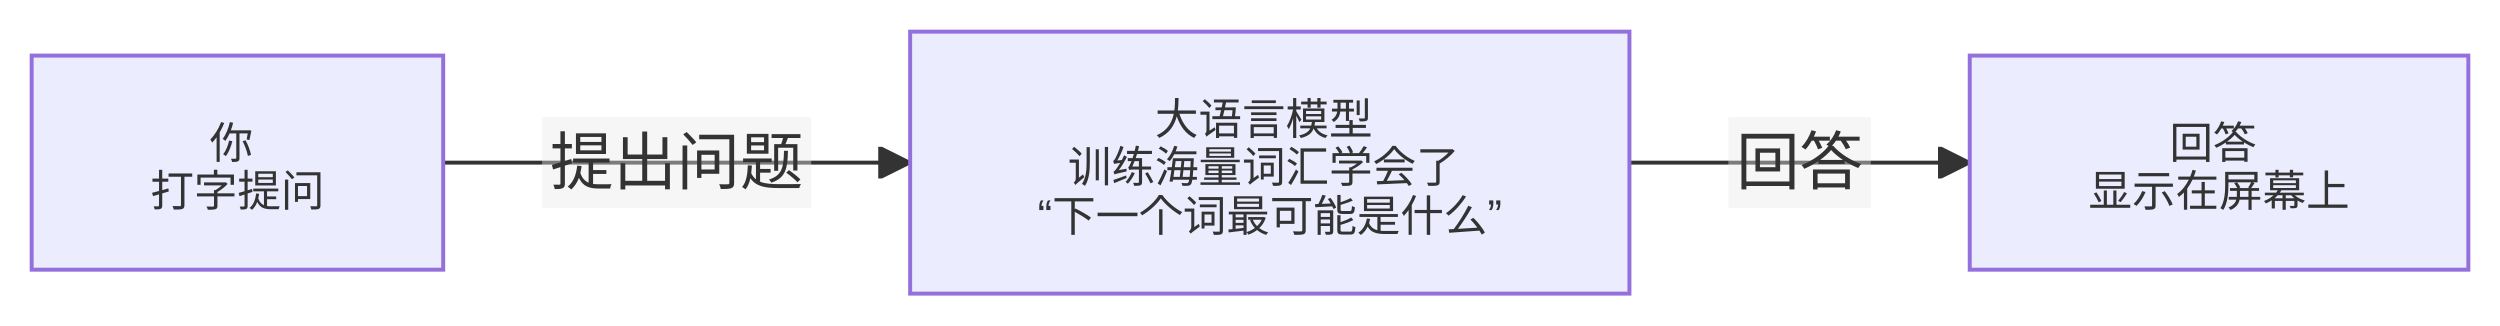
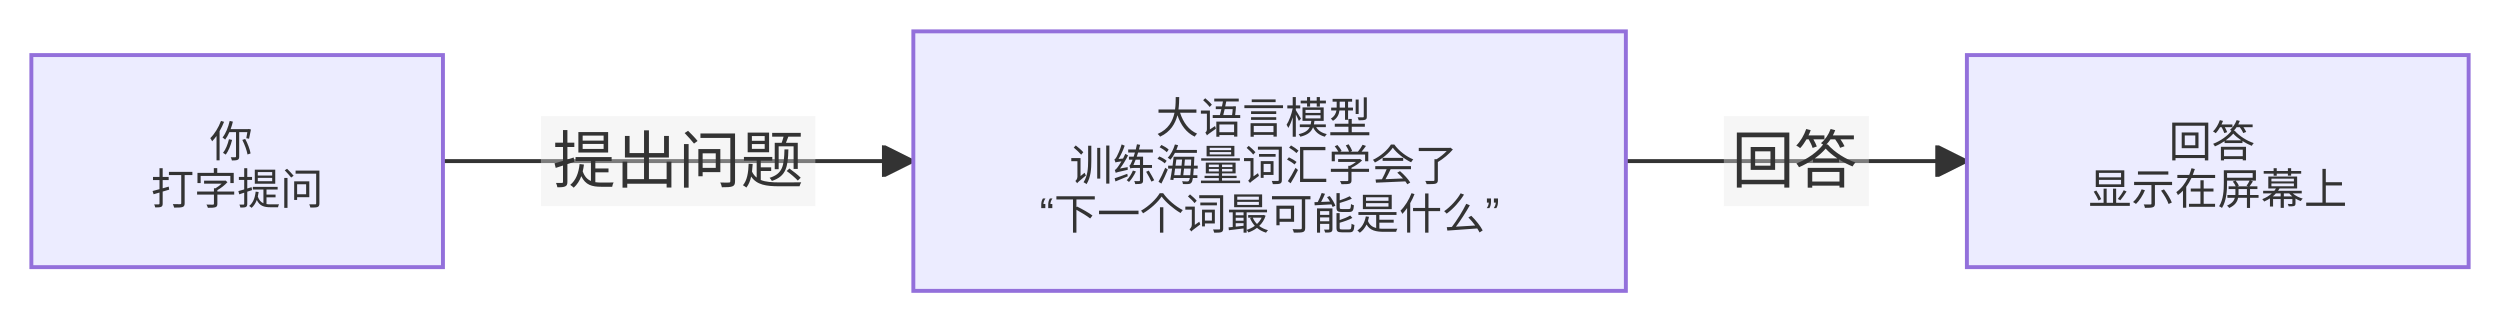
- <svg xmlns="http://www.w3.org/2000/svg" id="my-svg" width="100%" class="flowchart" style="max-width: 631.769px; background-color: white;" viewBox="0 0 631.769 82.2" role="graphics-document document" aria-roledescription="flowchart-v2">
+ <svg xmlns="http://www.w3.org/2000/svg" id="my-svg" width="100%" class="flowchart" style="max-width: 637.769px; background-color: white;" viewBox="0 0 637.769 82.2" role="graphics-document document" aria-roledescription="flowchart-v2">
  <style>#my-svg{font-family:"trebuchet ms",verdana,arial,sans-serif;font-size:16px;fill:#333;}@keyframes edge-animation-frame{from{stroke-dashoffset:0;}}@keyframes dash{to{stroke-dashoffset:0;}}#my-svg .edge-animation-slow{stroke-dasharray:9,5!important;stroke-dashoffset:900;animation:dash 50s linear infinite;stroke-linecap:round;}#my-svg .edge-animation-fast{stroke-dasharray:9,5!important;stroke-dashoffset:900;animation:dash 20s linear infinite;stroke-linecap:round;}#my-svg .error-icon{fill:#552222;}#my-svg .error-text{fill:#552222;stroke:#552222;}#my-svg .edge-thickness-normal{stroke-width:1px;}#my-svg .edge-thickness-thick{stroke-width:3.5px;}#my-svg .edge-pattern-solid{stroke-dasharray:0;}#my-svg .edge-thickness-invisible{stroke-width:0;fill:none;}#my-svg .edge-pattern-dashed{stroke-dasharray:3;}#my-svg .edge-pattern-dotted{stroke-dasharray:2;}#my-svg .marker{fill:#333333;stroke:#333333;}#my-svg .marker.cross{stroke:#333333;}#my-svg svg{font-family:"trebuchet ms",verdana,arial,sans-serif;font-size:16px;}#my-svg p{margin:0;}#my-svg .label{font-family:"trebuchet ms",verdana,arial,sans-serif;color:#333;}#my-svg .cluster-label text{fill:#333;}#my-svg .cluster-label span{color:#333;}#my-svg .cluster-label span p{background-color:transparent;}#my-svg .label text,#my-svg span{fill:#333;color:#333;}#my-svg .node rect,#my-svg .node circle,#my-svg .node ellipse,#my-svg .node polygon,#my-svg .node path{fill:#ECECFF;stroke:#9370DB;stroke-width:1px;}#my-svg .rough-node .label text,#my-svg .node .label text,#my-svg .image-shape .label,#my-svg .icon-shape .label{text-anchor:middle;}#my-svg .node .katex path{fill:#000;stroke:#000;stroke-width:1px;}#my-svg .rough-node .label,#my-svg .node .label,#my-svg .image-shape .label,#my-svg .icon-shape .label{text-align:center;}#my-svg .node.clickable{cursor:pointer;}#my-svg .root .anchor path{fill:#333333!important;stroke-width:0;stroke:#333333;}#my-svg .arrowheadPath{fill:#333333;}#my-svg .edgePath .path{stroke:#333333;stroke-width:1px;}#my-svg .flowchart-link{stroke:#333333;fill:none;}#my-svg .edgeLabel{background-color:rgba(232,232,232, 0.8);text-align:center;}#my-svg .edgeLabel p{background-color:rgba(232,232,232, 0.8);}#my-svg .edgeLabel rect{opacity:0.5;background-color:rgba(232,232,232, 0.8);fill:rgba(232,232,232, 0.8);}#my-svg .labelBkg{background-color:rgba(232, 232, 232, 0.5);}#my-svg .cluster rect{fill:#ffffde;stroke:#aaaa33;stroke-width:1px;}#my-svg .cluster text{fill:#333;}#my-svg .cluster span{color:#333;}#my-svg div.mermaidTooltip{position:absolute;text-align:center;max-width:200px;padding:2px;font-family:"trebuchet ms",verdana,arial,sans-serif;font-size:12px;background:hsl(80, 100%, 96.275%);border:1px solid #aaaa33;border-radius:2px;pointer-events:none;z-index:100;}#my-svg .flowchartTitleText{text-anchor:middle;font-size:18px;fill:#333;}#my-svg rect.text{fill:none;stroke-width:0;}#my-svg .icon-shape,#my-svg .image-shape{background-color:rgba(232,232,232, 0.8);text-align:center;}#my-svg .icon-shape p,#my-svg .image-shape p{background-color:rgba(232,232,232, 0.8);padding:2px;}#my-svg .icon-shape .label rect,#my-svg .image-shape .label rect{opacity:0.5;background-color:rgba(232,232,232, 0.8);fill:rgba(232,232,232, 0.8);}#my-svg .label-icon{display:inline-block;height:1em;overflow:visible;vertical-align:-0.125em;}#my-svg .node .label-icon path{fill:currentColor;stroke:revert;stroke-width:revert;}#my-svg .node .neo-node{stroke:#9370DB;}#my-svg [data-look="neo"].node rect,#my-svg [data-look="neo"].cluster rect,#my-svg [data-look="neo"].node polygon{stroke:#9370DB;filter:drop-shadow(1px 2px 2px rgba(185, 185, 185, 1));}#my-svg [data-look="neo"].node path{stroke:#9370DB;stroke-width:1px;}#my-svg [data-look="neo"].node .outer-path{filter:drop-shadow(1px 2px 2px rgba(185, 185, 185, 1));}#my-svg [data-look="neo"].node .neo-line path{stroke:#9370DB;filter:none;}#my-svg [data-look="neo"].node circle{stroke:#9370DB;filter:drop-shadow(1px 2px 2px rgba(185, 185, 185, 1));}#my-svg [data-look="neo"].node circle .state-start{fill:#000000;}#my-svg [data-look="neo"].icon-shape .icon{fill:#9370DB;filter:drop-shadow(1px 2px 2px rgba(185, 185, 185, 1));}#my-svg [data-look="neo"].icon-shape .icon-neo path{stroke:#9370DB;filter:drop-shadow(1px 2px 2px rgba(185, 185, 185, 1));}#my-svg :root{--mermaid-font-family:"trebuchet ms",verdana,arial,sans-serif;}#my-svg .small rect{font-size:11px!important;}#my-svg .small polygon{font-size:11px!important;}#my-svg .small ellipse{font-size:11px!important;}#my-svg .small circle{font-size:11px!important;}#my-svg .small path{font-size:11px!important;}</style>
  <g>
    <marker id="my-svg_flowchart-v2-pointEnd" class="marker flowchart-v2" viewBox="0 0 10 10" refX="5" refY="5" markerUnits="userSpaceOnUse" markerWidth="8" markerHeight="8" orient="auto">
      <path d="M 0 0 L 10 5 L 0 10 z" class="arrowMarkerPath" style="stroke-width: 1; stroke-dasharray: 1, 0;" />
    </marker>
    <marker id="my-svg_flowchart-v2-pointStart" class="marker flowchart-v2" viewBox="0 0 10 10" refX="4.5" refY="5" markerUnits="userSpaceOnUse" markerWidth="8" markerHeight="8" orient="auto">
      <path d="M 0 5 L 10 10 L 10 0 z" class="arrowMarkerPath" style="stroke-width: 1; stroke-dasharray: 1, 0;" />
    </marker>
    <marker id="my-svg_flowchart-v2-pointEnd-margin" class="marker flowchart-v2" viewBox="0 0 11.5 14" refX="11.5" refY="7" markerUnits="userSpaceOnUse" markerWidth="10.5" markerHeight="14" orient="auto">
      <path d="M 0 0 L 11.5 7 L 0 14 z" class="arrowMarkerPath" style="stroke-width: 0; stroke-dasharray: 1, 0;" />
    </marker>
    <marker id="my-svg_flowchart-v2-pointStart-margin" class="marker flowchart-v2" viewBox="0 0 11.5 14" refX="1" refY="7" markerUnits="userSpaceOnUse" markerWidth="11.5" markerHeight="14" orient="auto">
      <polygon points="0,7 11.5,14 11.5,0" class="arrowMarkerPath" style="stroke-width: 0; stroke-dasharray: 1, 0;" />
    </marker>
    <marker id="my-svg_flowchart-v2-circleEnd" class="marker flowchart-v2" viewBox="0 0 10 10" refX="11" refY="5" markerUnits="userSpaceOnUse" markerWidth="11" markerHeight="11" orient="auto">
      <circle cx="5" cy="5" r="5" class="arrowMarkerPath" style="stroke-width: 1; stroke-dasharray: 1, 0;" />
    </marker>
    <marker id="my-svg_flowchart-v2-circleStart" class="marker flowchart-v2" viewBox="0 0 10 10" refX="-1" refY="5" markerUnits="userSpaceOnUse" markerWidth="11" markerHeight="11" orient="auto">
      <circle cx="5" cy="5" r="5" class="arrowMarkerPath" style="stroke-width: 1; stroke-dasharray: 1, 0;" />
    </marker>
    <marker id="my-svg_flowchart-v2-circleEnd-margin" class="marker flowchart-v2" viewBox="0 0 10 10" refY="5" refX="12.25" markerUnits="userSpaceOnUse" markerWidth="14" markerHeight="14" orient="auto">
      <circle cx="5" cy="5" r="5" class="arrowMarkerPath" style="stroke-width: 0; stroke-dasharray: 1, 0;" />
    </marker>
    <marker id="my-svg_flowchart-v2-circleStart-margin" class="marker flowchart-v2" viewBox="0 0 10 10" refX="-2" refY="5" markerUnits="userSpaceOnUse" markerWidth="14" markerHeight="14" orient="auto">
      <circle cx="5" cy="5" r="5" class="arrowMarkerPath" style="stroke-width: 0; stroke-dasharray: 1, 0;" />
    </marker>
    <marker id="my-svg_flowchart-v2-crossEnd" class="marker cross flowchart-v2" viewBox="0 0 11 11" refX="12" refY="5.2" markerUnits="userSpaceOnUse" markerWidth="11" markerHeight="11" orient="auto">
      <path d="M 1,1 l 9,9 M 10,1 l -9,9" class="arrowMarkerPath" style="stroke-width: 2; stroke-dasharray: 1, 0;" />
    </marker>
    <marker id="my-svg_flowchart-v2-crossStart" class="marker cross flowchart-v2" viewBox="0 0 11 11" refX="-1" refY="5.2" markerUnits="userSpaceOnUse" markerWidth="11" markerHeight="11" orient="auto">
      <path d="M 1,1 l 9,9 M 10,1 l -9,9" class="arrowMarkerPath" style="stroke-width: 2; stroke-dasharray: 1, 0;" />
    </marker>
    <marker id="my-svg_flowchart-v2-crossEnd-margin" class="marker cross flowchart-v2" viewBox="0 0 15 15" refX="17.7" refY="7.5" markerUnits="userSpaceOnUse" markerWidth="12" markerHeight="12" orient="auto">
      <path d="M 1,1 L 14,14 M 1,14 L 14,1" class="arrowMarkerPath" style="stroke-width: 2.5;" />
    </marker>
    <marker id="my-svg_flowchart-v2-crossStart-margin" class="marker cross flowchart-v2" viewBox="0 0 15 15" refX="-3.5" refY="7.5" markerUnits="userSpaceOnUse" markerWidth="12" markerHeight="12" orient="auto">
      <path d="M 1,1 L 14,14 M 1,14 L 14,1" class="arrowMarkerPath" style="stroke-width: 2.5; stroke-dasharray: 1, 0;" />
    </marker>
    <g class="root">
      <g class="clusters" />
      <g class="edgePaths">
-         <path d="M112,41.1L121.833,41.1C131.667,41.1,151.333,41.1,170.333,41.1C189.333,41.1,207.667,41.1,216.833,41.1L226,41.1" id="my-svg-L_A_B_0" class="edge-thickness-normal edge-pattern-solid edge-thickness-normal edge-pattern-solid flowchart-link" style=";" data-edge="true" data-et="edge" data-id="L_A_B_0" data-points="W3sieCI6MTEyLCJ5Ijo0MS4wOTk5OTg0NzQxMjEwOTR9LHsieCI6MTcxLCJ5Ijo0MS4wOTk5OTg0NzQxMjEwOTR9LHsieCI6MjMwLCJ5Ijo0MS4wOTk5OTg0NzQxMjEwOTR9XQ==" data-look="classic" marker-end="url(#my-svg_flowchart-v2-pointEnd)" />
-         <path d="M411.769,41.1L418.935,41.1C426.102,41.1,440.435,41.1,454.102,41.1C467.769,41.1,480.769,41.1,487.269,41.1L493.769,41.1" id="my-svg-L_B_C_0" class="edge-thickness-normal edge-pattern-solid edge-thickness-normal edge-pattern-solid flowchart-link" style=";" data-edge="true" data-et="edge" data-id="L_B_C_0" data-points="W3sieCI6NDExLjc2ODU1NDY4NzUsInkiOjQxLjA5OTk5ODQ3NDEyMTA5NH0seyJ4Ijo0NTQuNzY4NTU0Njg3NSwieSI6NDEuMDk5OTk4NDc0MTIxMDk0fSx7IngiOjQ5Ny43Njg1NTQ2ODc1LCJ5Ijo0MS4wOTk5OTg0NzQxMjEwOTR9XQ==" data-look="classic" marker-end="url(#my-svg_flowchart-v2-pointEnd)" />
+         <path d="M113,41.1L123,41.1C133,41.1,153,41.1,172.333,41.1C191.667,41.1,210.333,41.1,219.667,41.1L229,41.1" id="my-svg-L_A_B_0" class="edge-thickness-normal edge-pattern-solid edge-thickness-normal edge-pattern-solid flowchart-link" style=";" data-edge="true" data-et="edge" data-id="L_A_B_0" data-points="W3sieCI6MTEzLCJ5Ijo0MS4wOTk5OTg0NzQxMjEwOTR9LHsieCI6MTczLCJ5Ijo0MS4wOTk5OTg0NzQxMjEwOTR9LHsieCI6MjMzLCJ5Ijo0MS4wOTk5OTg0NzQxMjEwOTR9XQ==" data-look="classic" marker-end="url(#my-svg_flowchart-v2-pointEnd)" />
+         <path d="M414.769,41.1L422.019,41.1C429.269,41.1,443.769,41.1,457.602,41.1C471.435,41.1,484.602,41.1,491.185,41.1L497.769,41.1" id="my-svg-L_B_C_0" class="edge-thickness-normal edge-pattern-solid edge-thickness-normal edge-pattern-solid flowchart-link" style=";" data-edge="true" data-et="edge" data-id="L_B_C_0" data-points="W3sieCI6NDE0Ljc2ODU1NDY4NzUsInkiOjQxLjA5OTk5ODQ3NDEyMTA5NH0seyJ4Ijo0NTguMjY4NTU0Njg3NSwieSI6NDEuMDk5OTk4NDc0MTIxMDk0fSx7IngiOjUwMS43Njg1NTQ2ODc1LCJ5Ijo0MS4wOTk5OTg0NzQxMjEwOTR9XQ==" data-look="classic" marker-end="url(#my-svg_flowchart-v2-pointEnd)" />
      </g>
      <g class="edgeLabels">
-         <g class="edgeLabel" transform="translate(171, 41.1)">
+         <g class="edgeLabel" transform="translate(173, 41.1)">
          <g class="label" data-id="L_A_B_0" transform="translate(0, -10.5)">
            <g>
-               <rect class="background" style="" x="-34" y="-1" width="68" height="23" />
+               <rect class="background" style="" x="-35" y="-1" width="70" height="23" />
              <text y="-10.1" text-anchor="middle" style="">
                <tspan class="text-outer-tspan row" x="0" y="-0.1em" dy="1.1em" text-anchor="middle">
                  <tspan font-style="normal" class="text-inner-tspan" font-weight="normal">提出问题</tspan>
                </tspan>
              </text>
            </g>
          </g>
        </g>
-         <g class="edgeLabel" transform="translate(454.7686, 41.1)">
-           <g class="label" data-id="L_B_C_0" transform="translate(0, -10.5)">
+         <g class="edgeLabel" transform="translate(458.2686, 41.1)">
+           <g class="label" data-id="L_B_C_0" transform="translate(-0.5, -10.5)">
            <g>
-               <rect class="background" style="" x="-18" y="-1" width="36" height="23" />
+               <rect class="background" style="" x="-18" y="-1" width="37" height="23" />
              <text y="-10.1" text-anchor="middle" style="">
                <tspan class="text-outer-tspan row" x="0" y="-0.1em" dy="1.1em" text-anchor="middle">
                  <tspan font-style="normal" class="text-inner-tspan" font-weight="normal">回答</tspan>
                </tspan>
              </text>
            </g>
          </g>
        </g>
      </g>
      <g class="nodes">
-         <g class="node default small" id="my-svg-flowchart-A-0" data-look="classic" transform="translate(60, 41.1)">
-           <rect class="basic label-container" style="" x="-52" y="-27.05" width="104" height="54.1" />
+         <g class="node default small" id="my-svg-flowchart-A-0" data-look="classic" transform="translate(60.5, 41.1)">
+           <rect class="basic label-container" style="" x="-52.5" y="-27.05" width="105" height="54.1" />
          <g class="label" style="font-size:11px !important" transform="translate(0, -12.05)">
            <rect />
            <g>
              <rect class="background" style="stroke: none" />
              <text y="-10.1" style="font-size:11px !important">
                <tspan class="text-outer-tspan row" x="0" y="-0.1em" dy="1.1em">
                  <tspan font-style="normal" class="text-inner-tspan" font-weight="normal">你</tspan>
                </tspan>
                <tspan class="text-outer-tspan row" x="0" y="1em" dy="1.1em">
                  <tspan font-style="normal" class="text-inner-tspan" font-weight="normal">打字提问</tspan>
                </tspan>
              </text>
            </g>
          </g>
        </g>
-         <g class="node default small" id="my-svg-flowchart-B-1" data-look="classic" transform="translate(320.8843, 41.1)">
+         <g class="node default small" id="my-svg-flowchart-B-1" data-look="classic" transform="translate(323.8843, 41.1)">
          <rect class="basic label-container" style="" x="-90.884" y="-33.1" width="181.769" height="66.2" />
          <g class="label" style="font-size:11px !important" transform="translate(0, -18.1)">
            <rect />
            <g>
              <rect class="background" style="stroke: none" />
              <text y="-10.1" style="font-size:11px !important">
                <tspan class="text-outer-tspan row" x="0" y="-0.1em" dy="1.1em">
                  <tspan font-style="normal" class="text-inner-tspan" font-weight="normal">大语言模型</tspan>
                </tspan>
                <tspan class="text-outer-tspan row" x="0" y="1em" dy="1.1em">
                  <tspan font-style="normal" class="text-inner-tspan" font-weight="normal">训练海量词汇学会了</tspan>
                </tspan>
                <tspan class="text-outer-tspan row" x="0" y="2.1em" dy="1.1em">
                  <tspan font-style="normal" class="text-inner-tspan" font-weight="normal">“下一个词最可能是什么”</tspan>
                </tspan>
              </text>
            </g>
          </g>
        </g>
-         <g class="node default small" id="my-svg-flowchart-C-2" data-look="classic" transform="translate(560.7686, 41.1)">
-           <rect class="basic label-container" style="" x="-63" y="-27.05" width="126" height="54.1" />
+         <g class="node default small" id="my-svg-flowchart-C-2" data-look="classic" transform="translate(565.7686, 41.1)">
+           <rect class="basic label-container" style="" x="-64" y="-27.05" width="128" height="54.1" />
          <g class="label" style="font-size:11px !important" transform="translate(0, -12.05)">
            <rect />
            <g>
              <rect class="background" style="stroke: none" />
              <text y="-10.1" style="font-size:11px !important">
                <tspan class="text-outer-tspan row" x="0" y="-0.1em" dy="1.1em">
                  <tspan font-style="normal" class="text-inner-tspan" font-weight="normal">回答</tspan>
                </tspan>
                <tspan class="text-outer-tspan row" x="0" y="1em" dy="1.1em">
                  <tspan font-style="normal" class="text-inner-tspan" font-weight="normal">显示在屏幕上</tspan>
                </tspan>
              </text>
            </g>
          </g>
        </g>
      </g>
    </g>
  </g>
  <defs>
    <filter id="my-svg-drop-shadow" height="130%" width="130%">
      <feDropShadow dx="4" dy="4" stdDeviation="0" flood-opacity="0.06" flood-color="#000000" />
    </filter>
  </defs>
  <defs>
    <filter id="my-svg-drop-shadow-small" height="150%" width="150%">
      <feDropShadow dx="2" dy="2" stdDeviation="0" flood-opacity="0.06" flood-color="#000000" />
    </filter>
  </defs>
</svg>
